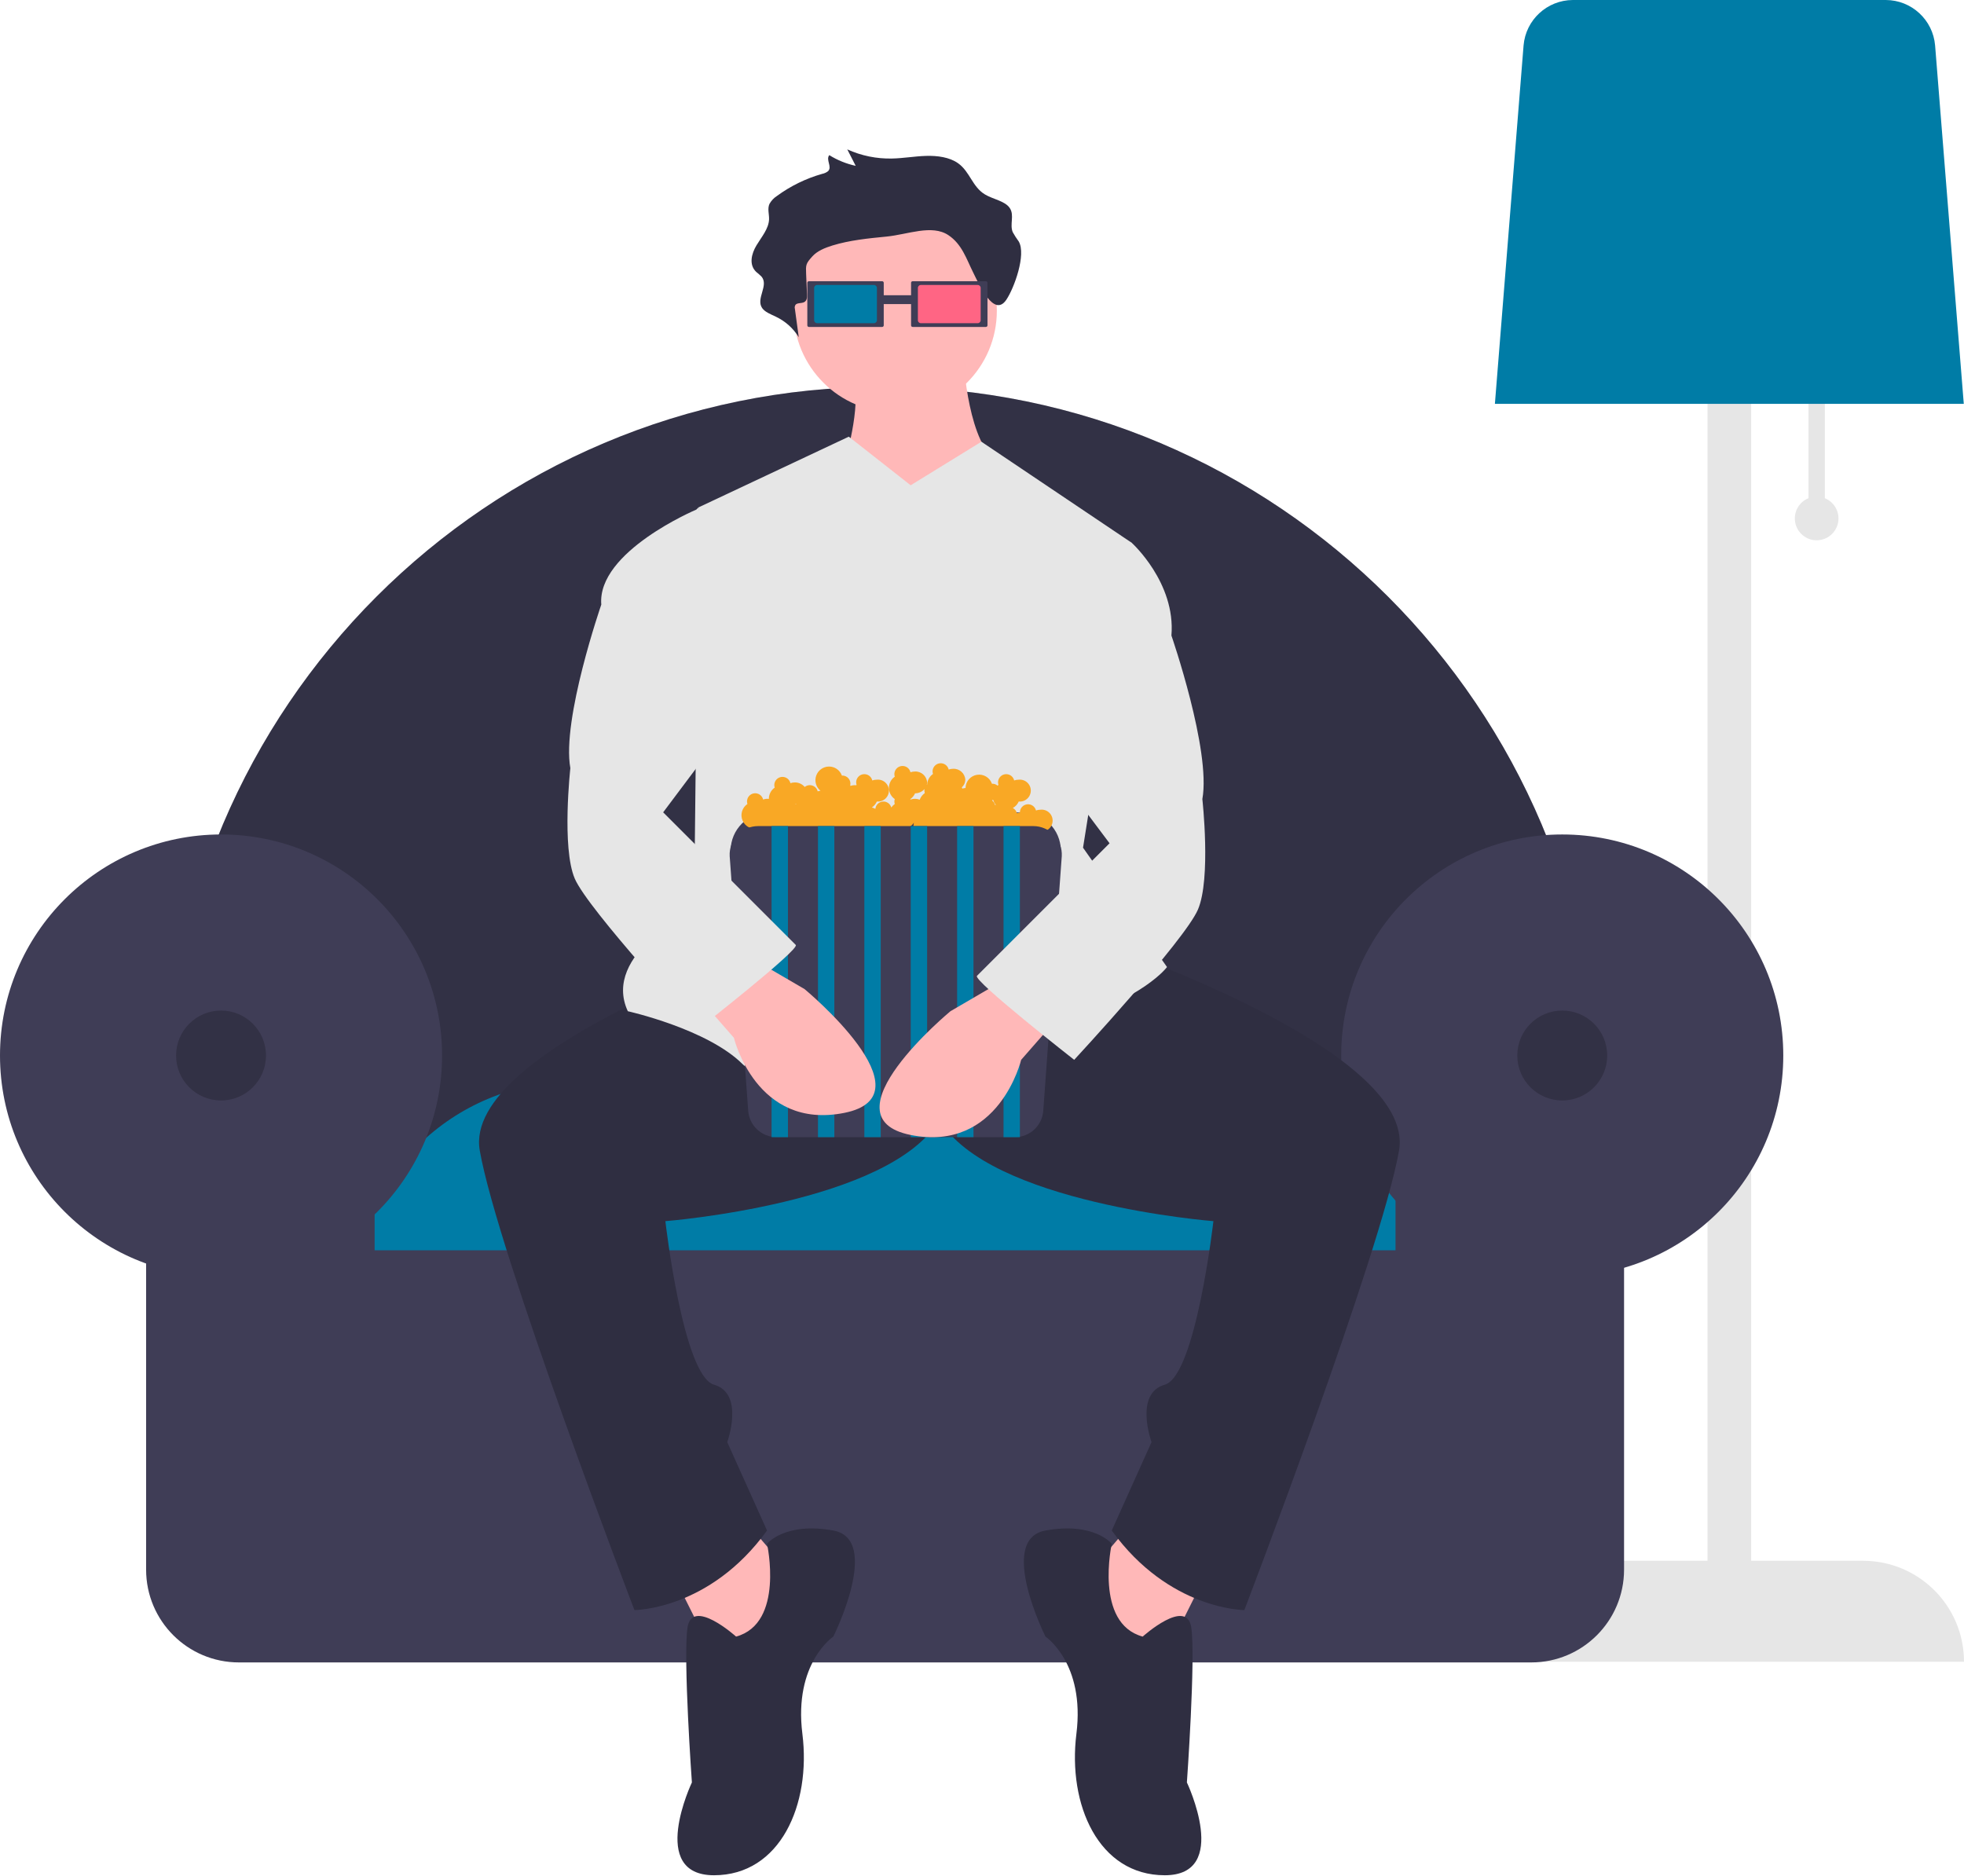
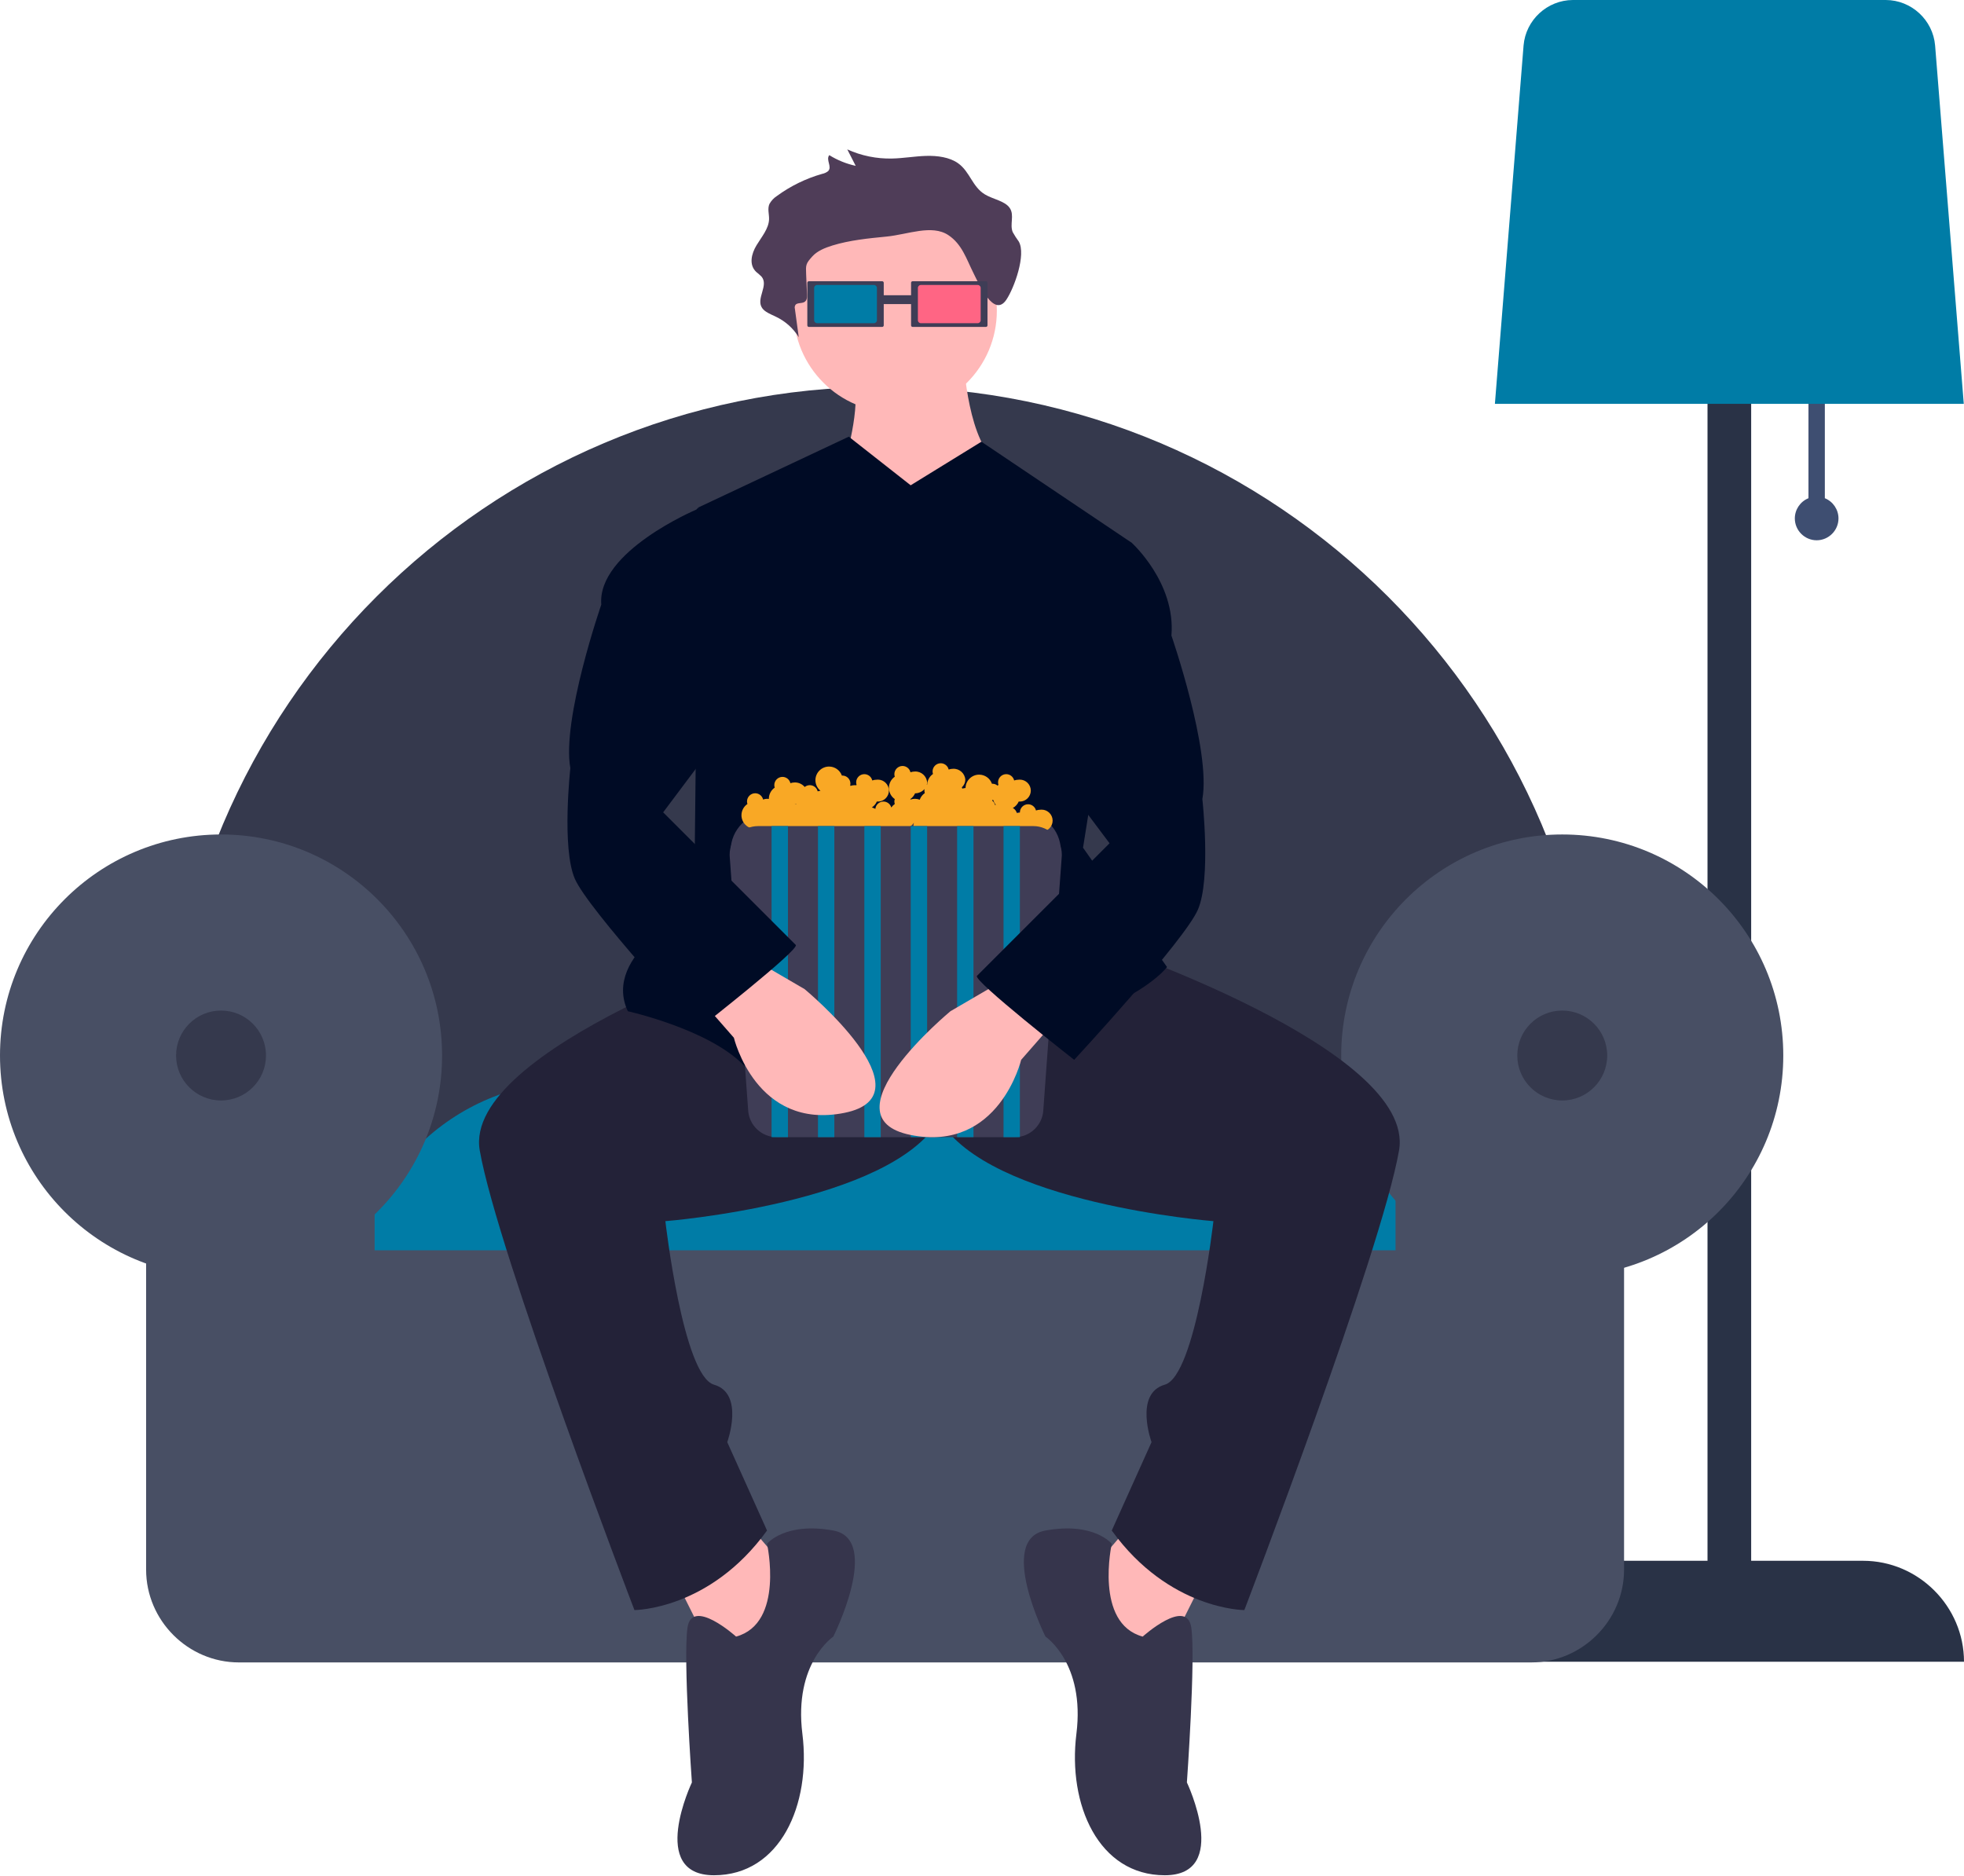
- <svg xmlns="http://www.w3.org/2000/svg" id="a01bbba8-bc2d-4e66-a086-829e28c11719" data-name="Layer 1" width="719.769" height="687.25" viewBox="0 0 719.769 687.25">
-   <path d="M908.885,288.962V250.375h-6v38.587a8,8,0,1,0,6,0Z" transform="translate(-240.1153 -106.375)" fill="#e6e6e6" />
-   <path d="M922.885,678.375h-41v-498h-16v498H824.885a37,37,0,0,0-37,37v0h172v-0A37,37,0,0,0,922.885,678.375Z" transform="translate(-240.1153 -106.375)" fill="#e6e6e6" />
-   <path d="M787.968,254.375h171.834L949.294,123.035A18.198,18.198,0,0,0,931.248,106.375H816.521a18.198,18.198,0,0,0-18.046,16.66Z" transform="translate(-240.1153 -106.375)" fill="#007ca6" />
-   <path d="M301.213,563.911H825.692V510.364c0-144.599-117.641-262.239-262.239-262.239S301.213,365.766,301.213,510.364Z" transform="translate(-240.1153 -106.375)" fill="#3f3d56" />
-   <path d="M301.213,563.911H825.692V510.364c0-144.599-117.641-262.239-262.239-262.239S301.213,365.766,301.213,510.364Z" transform="translate(-240.1153 -106.375)" opacity="0.2" />
-   <path d="M369.188,582.446H772.82A81.097,81.097,0,0,0,691.826,502.813H450.181A81.097,81.097,0,0,0,369.188,582.446Z" transform="translate(-240.1153 -106.375)" fill="#007ca6" />
-   <circle cx="81.006" cy="386.827" r="81.006" fill="#3f3d56" />
-   <circle cx="572.533" cy="386.827" r="81.006" fill="#3f3d56" />
-   <path d="M751.551,534.392V564.597H377.413V534.392H293.662V681.614a34.011,34.011,0,0,0,34.011,34.011H801.291a34.011,34.011,0,0,0,34.011-34.011V534.392Z" transform="translate(-240.1153 -106.375)" fill="#3f3d56" />
-   <circle cx="81.006" cy="386.827" r="16.476" opacity="0.2" />
-   <circle cx="572.533" cy="386.827" r="16.476" opacity="0.2" />
-   <path d="M593.293,238.871s1.62,30.775,12.958,37.254,0,50.211,0,50.211L552.8,327.956l-3.239-51.831s6.479-21.056,3.239-30.775S593.293,238.871,593.293,238.871Z" transform="translate(-240.1153 -106.375)" fill="#ffb8b8" />
-   <polygon points="413.107 560.102 393.671 582.778 424.446 611.933 440.643 579.539 413.107 560.102" fill="#ffb8b8" />
-   <polygon points="275.431 560.102 294.868 582.778 264.093 611.933 247.896 579.539 275.431 560.102" fill="#ffb8b8" />
-   <path d="M642.695,451.864s116.62,38.873,110.141,76.127-56.69,168.451-56.69,168.451-27.535,0-48.592-29.155l14.577-32.394s-6.479-17.817,4.859-21.056,17.817-59.93,17.817-59.93-82.606-6.479-100.423-37.254l-32.394-77.746Z" transform="translate(-240.1153 -106.375)" fill="#2f2e41" />
-   <path d="M526.075,451.864S409.455,490.738,415.934,527.991s56.69,168.451,56.69,168.451,27.535,0,48.592-29.155l-14.577-32.394s6.479-17.817-4.859-21.056-17.817-59.93-17.817-59.93,82.606-6.479,100.423-37.254l32.394-77.746Z" transform="translate(-240.1153 -106.375)" fill="#2f2e41" />
-   <path d="M658.892,706.16s16.197-14.577,17.817-3.239-1.62,56.69-1.62,56.69,16.197,34.014-8.099,34.014-35.634-25.915-32.394-51.831-11.338-35.634-11.338-35.634-17.817-35.634,0-38.873,24.296,4.859,24.296,4.859S641.075,701.301,658.892,706.16Z" transform="translate(-240.1153 -106.375)" fill="#2f2e41" />
-   <path d="M509.878,706.16s-16.197-14.577-17.817-3.239,1.62,56.69,1.62,56.69S477.483,793.625,501.779,793.625s35.634-25.915,32.394-51.831,11.338-35.634,11.338-35.634,17.817-35.634,0-38.873-24.296,4.859-24.296,4.859S527.695,701.301,509.878,706.16Z" transform="translate(-240.1153 -106.375)" fill="#2f2e41" />
-   <circle cx="328.072" cy="113.87" r="37.254" fill="#ffb8b8" />
-   <path d="M573.857,284.224l-22.676-17.817-55.07,25.915-1.62,147.394s-34.014,16.197-24.296,37.254c0,0,29.155,6.479,42.113,19.437s85.845-4.859,116.62-14.577,38.873-21.056,38.873-21.056l-30.775-43.732,17.817-111.761L599.778,268.259Z" transform="translate(-240.1153 -106.375)" fill="#e6e6e6" />
-   <path d="M613.478,194.889a32.723,32.723,0,0,1-2.221-3.447c-1.155-2.813.669-6.129-1.035-8.756-1.74-2.682-6.159-3.247-9.165-5.069-4.631-2.807-5.473-8.314-9.811-11.407-3.126-2.228-7.584-2.829-11.762-2.702s-8.299.882-12.478.965a37.622,37.622,0,0,1-16.377-3.349l3.083,6.031a30.776,30.776,0,0,1-9.678-3.923c-1.364,1.691,1.131,4.259-.416,5.845a4.963,4.963,0,0,1-2.184,1.013,52.246,52.246,0,0,0-16.538,8.068,8.31,8.31,0,0,0-2.783,2.938c-.804,1.781-.091,3.748-.152,5.641-.111,3.441-2.737,6.441-4.601,9.541s-2.87,7.118-.106,9.749a25.135,25.135,0,0,1,1.932,1.703c2.77,3.267-2.133,8.052.23,11.519,1.026,1.505,3.129,2.267,4.957,3.156a19.807,19.807,0,0,1,8.474,7.553L531.426,219.531a1.72,1.72,0,0,1,.283-1.519c.688-.701,2.129-.422,3.079-.886,1.045-.511,1.124-1.683,1.082-2.665l-.32-7.571c-.144-3.405-.184-3.857,2.324-6.605,1.752-1.92,4.507-3.078,7.275-3.93,6.325-1.947,13.128-2.62,19.853-3.278,7.809-.764,16.602-4.553,22.667-.53,4.964,3.293,6.615,8.706,9.007,13.507,2.15,4.315,7.668,17.02,12.262,10.143C611.823,211.876,616.235,199.698,613.478,194.889Z" transform="translate(-240.1153 -106.375)" fill="#2f2e41" />
-   <path d="M574.583,209.438a.58.58,0,0,0-.579.579v15.597a.58.58,0,0,0,.579.579h26.85a.58.58,0,0,0,.579-.579V210.017a.58.58,0,0,0-.579-.579Z" transform="translate(-240.1153 -106.375)" fill="#3f3d56" />
-   <path d="M577.583,210.813a1.08,1.08,0,0,0-1.079,1.079v11.846a1.08,1.08,0,0,0,1.079,1.079h20.849a1.08,1.08,0,0,0,1.079-1.079V211.892a1.08,1.08,0,0,0-1.079-1.079Z" transform="translate(-240.1153 -106.375)" fill="#ff6584" />
-   <rect x="320.784" y="108.201" width="13.986" height="3.239" fill="#3f3d56" />
-   <path d="M536.562,209.438a.58.58,0,0,0-.579.579v15.597a.58.58,0,0,0,.579.579h26.85a.58.58,0,0,0,.579-.579V210.017a.58.58,0,0,0-.579-.579Z" transform="translate(-240.1153 -106.375)" fill="#3f3d56" />
-   <path d="M539.563,210.813a1.08,1.08,0,0,0-1.079,1.079v11.846a1.08,1.08,0,0,0,1.079,1.079H560.411a1.08,1.08,0,0,0,1.079-1.079V211.892a1.08,1.08,0,0,0-1.079-1.079Z" transform="translate(-240.1153 -106.375)" fill="#007ca6" />
-   <path d="M281.769,297.75h93a14,14,0,0,1,14,14v0a0,0,0,0,1,0,0h-121a0,0,0,0,1,0,0v0A14,14,0,0,1,281.769,297.75Z" fill="#3f3d56" />
-   <path d="M621.385,403.125a4.961,4.961,0,0,0-1.599.272,2.995,2.995,0,0,0-5.901.728c0,.015.004.029.004.044a5.142,5.142,0,0,0-1.103.229,3.011,3.011,0,0,0-1.483-1.911,5.017,5.017,0,0,0,2.164-2.369,4.021,4.021,0,1,0-.082-7.993,4.961,4.961,0,0,0-1.599.272,2.99,2.99,0,1,0-5.749,1.625c-.12.083-.231.177-.343.27a2.84,2.84,0,0,0-2.045-.681,4.98,4.98,0,0,0-9.683,1.551,5.118,5.118,0,0,0-1.18.235,3,3,0,0,0-.172-.494,3.758,3.758,0,0,0,1.272-2.779,4.272,4.272,0,0,0-4.5-4,4.961,4.961,0,0,0-1.599.272,2.99,2.99,0,1,0-5.749,1.625,4.987,4.987,0,0,0-2.137,3.869c-.042.038-.091.068-.131.108a3.563,3.563,0,0,0,.116-.874,4.272,4.272,0,0,0-4.5-4,4.961,4.961,0,0,0-1.599.272,2.99,2.99,0,1,0-5.749,1.625,4.987,4.987,0,0,0,0,8.205,2.727,2.727,0,0,0,0,1.795,5.049,5.049,0,0,0-1.279,1.292,2.981,2.981,0,0,0-5.842.505,4.764,4.764,0,0,0-1.286-.519,5.027,5.027,0,0,0,1.837-2.182,4.021,4.021,0,1,0-.082-7.993,4.961,4.961,0,0,0-1.599.272,2.99,2.99,0,1,0-5.749,1.625c-.064.045-.122.097-.184.145-.156-.015-.308-.042-.468-.042a4.961,4.961,0,0,0-1.599.272c-.019-.075-.05-.145-.074-.219a2.947,2.947,0,0,0-3.062-3.567,4.995,4.995,0,1,0-7.851,5.565,5.173,5.173,0,0,0-1.013.221,2.973,2.973,0,0,0-4.762-1.608,4.676,4.676,0,0,0-3.639-1.664,4.961,4.961,0,0,0-1.599.272,2.99,2.99,0,1,0-5.749,1.625,4.989,4.989,0,0,0-2.152,4.103c0,.015.004.03.005.045a4.148,4.148,0,0,0-2.104.227,2.99,2.99,0,1,0-5.749,1.625,4.98,4.98,0,0,0,3.936,8.97,4.982,4.982,0,0,0,9.414,1.279,31.17,31.17,0,0,0,10.802-.487,4.982,4.982,0,0,0,9.278.333,4.892,4.892,0,0,0,2.097-.519,4.977,4.977,0,0,0,8.903-.481,4.844,4.844,0,0,1,5.418,3.007,7.799,7.799,0,0,1,5.744-3.179,4.875,4.875,0,0,0,5.415-2.068,4.998,4.998,0,0,0,9.423,3.239,4.892,4.892,0,0,0,2.097-.519,4.977,4.977,0,0,0,8.903-.481,4.892,4.892,0,0,0,2.097-.519,4.948,4.948,0,0,0,7.412,1.437,4.979,4.979,0,0,0,8.906,2.065,4.966,4.966,0,0,0,7.584-1.983,4.021,4.021,0,1,0-.082-7.993Zm-89.378-2.064c-.005.024-.009.049-.014.073-.036-.001-.071-.009-.108-.009a2.978,2.978,0,0,0-.446.045c.008-.018.02-.034.027-.052A4.98,4.98,0,0,0,532.007,401.061Zm41.779-1.664c-.015-.058-.04-.112-.057-.169a5.024,5.024,0,0,0,1.738-2.111,4.681,4.681,0,0,0,3.477-1.574,3.009,3.009,0,0,0-.059.582,2.967,2.967,0,0,0,.152.897,5.018,5.018,0,0,0-1.859,2.437,4.907,4.907,0,0,0-3.392-.062Zm29.95.373c-.002-.061.006-.124.002-.185a2.986,2.986,0,0,0,.381-.026,4.956,4.956,0,0,0,.953,1.765c-.094.026-.194.042-.286.074A3.016,3.016,0,0,0,603.736,399.77Z" transform="translate(-240.1153 -106.375)" fill="#f9a825" />
-   <path d="M517.958,409.125a10.441,10.441,0,0,0-10.427,11.002l6.771,93.115a10.441,10.441,0,0,0,10.427,9.883H612.04a10.441,10.441,0,0,0,10.427-9.883l6.771-93.115a10.441,10.441,0,0,0-10.427-11.002Z" transform="translate(-240.1153 -106.375)" fill="#3f3d56" />
-   <rect x="282.769" y="302.75" width="6" height="114" fill="#007ca6" />
-   <rect x="299.769" y="302.75" width="6" height="114" fill="#007ca6" />
-   <rect x="316.769" y="302.75" width="6" height="114" fill="#007ca6" />
-   <rect x="333.769" y="302.75" width="6" height="114" fill="#007ca6" />
-   <rect x="350.769" y="302.75" width="6" height="114" fill="#007ca6" />
-   <rect x="367.769" y="302.75" width="6" height="114" fill="#007ca6" />
-   <path d="M607.871,465.632l-19.437,11.338s-46.972,38.873-14.577,45.352,40.493-27.535,40.493-27.535l11.338-12.958Z" transform="translate(-240.1153 -106.375)" fill="#ffb8b8" />
-   <path d="M515.547,457.533l19.437,11.338s46.972,38.873,14.577,45.352-40.493-27.535-40.493-27.535l-11.338-12.958Z" transform="translate(-240.1153 -106.375)" fill="#ffb8b8" />
-   <path d="M633.786,303.66l21.056,1.62s16.197,14.577,14.577,34.014c0,0,14.577,42.113,11.338,59.93,0,0,3.239,29.155-1.62,40.493S633.786,494.787,633.786,494.787s-37.254-29.155-35.634-30.775l48.592-48.592-24.296-32.394Z" transform="translate(-240.1153 -106.375)" fill="#e6e6e6" />
-   <path d="M496.11,292.322l-.81.81s-36.444,15.387-34.824,34.824c0,0-14.577,42.113-11.338,59.93,0,0-3.239,29.155,1.62,40.493s45.352,55.07,45.352,55.07,37.254-29.155,35.634-30.775l-48.592-48.592,24.296-32.394Z" transform="translate(-240.1153 -106.375)" fill="#e6e6e6" />
+ <svg xmlns="http://www.w3.org/2000/svg" version="1.1" xml:space="preserve" width="719.769" height="687.25" viewBox="0 0 719.769 687.25" style="fill-rule:evenodd;clip-rule:evenodd;stroke-linejoin:round;stroke-miterlimit:2;">
+   <g>
+     <path d="M668.77,182.587l0,-38.587l-6,0l0,38.587c-3.016,1.22 -5,4.163 -5,7.416c0,4.389 3.611,8 8,8c4.388,0 8,-3.611 8,-8c0,-3.253 -1.985,-6.196 -5,-7.416Z" style="fill:#3e4e71;fill-rule:nonzero;" />
+   </g>
+   <g>
+     <path d="M682.77,572l-41,0l0,-498l-16,0l0,498l-41,0c-20.298,0 -37,16.702 -37,37l172,0c0,-20.298 -16.703,-37 -37,-37Z" style="fill:#293246;fill-rule:nonzero;" />
+   </g>
+   <g>
+     <path d="M547.853,148l171.834,0l-10.508,-131.34c-0.792,-9.338 -8.675,-16.615 -18.046,-16.66l-114.727,0c-9.371,0.045 -17.253,7.322 -18.045,16.66l-10.508,131.34Z" style="fill:#007ca6;fill-rule:nonzero;" />
+   </g>
+   <g>
+     <path d="M61.098,457.536l524.479,-0l0,-53.547c0,-144.598 -117.641,-262.239 -262.24,-262.239c-144.598,0 -262.239,117.641 -262.239,262.239l0,53.547Z" style="fill:#35394d;fill-rule:nonzero;" />
+   </g>
+   <g>
+     <path d="M129.073,476.071l403.632,0c-0.793,-43.895 -37.092,-79.584 -80.994,-79.633l-241.645,-0c-43.901,0.049 -80.201,35.738 -80.993,79.633Z" style="fill:#007ca6;fill-rule:nonzero;" />
+   </g>
+   <circle cx="81.006" cy="386.827" r="81.006" style="fill:#484f64;" />
+   <circle cx="572.533" cy="386.827" r="81.006" style="fill:#484f64;" />
+   <g>
+     <path d="M511.436,428.017l0,30.205l-374.138,0l0,-30.205l-83.751,0l-0,147.222c-0,18.658 15.353,34.011 34.011,34.011l473.619,0c18.657,0 34.011,-15.353 34.011,-34.011l0,-147.222l-83.752,0Z" style="fill:#484f64;fill-rule:nonzero;" />
+   </g>
+   <circle cx="81.006" cy="386.827" r="16.476" style="fill:#35394d;" />
+   <circle cx="572.533" cy="386.827" r="16.476" style="fill:#35394d;" />
+   <g>
+     <path d="M353.178,132.496c0,0 1.62,30.775 12.958,37.254c11.338,6.479 -0,50.211 -0,50.211l-53.451,1.62l-3.239,-51.831c0,0 6.479,-21.056 3.239,-30.775c-3.239,-9.718 40.493,-6.479 40.493,-6.479Z" style="fill:#ffb8b8;fill-rule:nonzero;" />
+   </g>
+   <path d="M413.107,560.102l-19.436,22.676l30.775,29.155l16.197,-32.394l-27.536,-19.437Z" style="fill:#ffb8b8;fill-rule:nonzero;" />
+   <path d="M275.431,560.102l19.437,22.676l-30.775,29.155l-16.197,-32.394l27.535,-19.437Z" style="fill:#ffb8b8;fill-rule:nonzero;" />
+   <g>
+     <path d="M402.58,345.489c0,-0 116.619,38.874 110.14,76.127c-6.478,37.254 -56.69,168.451 -56.69,168.451c-0,0 -27.535,0 -48.591,-29.155l14.577,-32.394c-0,0 -6.479,-17.817 4.859,-21.057c11.338,-3.239 17.817,-59.929 17.817,-59.929c0,0 -82.605,-6.479 -100.422,-37.254l-32.395,-77.746l90.705,12.957Z" style="fill:#232238;fill-rule:nonzero;" />
+   </g>
+   <g>
+     <path d="M285.96,345.489c0,-0 -116.62,38.874 -110.141,76.127c6.479,37.254 56.69,168.451 56.69,168.451c0,0 27.535,0 48.592,-29.155l-14.578,-32.394c0,0 6.479,-17.817 -4.859,-21.057c-11.338,-3.239 -17.817,-59.929 -17.817,-59.929c0,0 82.606,-6.479 100.423,-37.254l32.394,-77.746l-90.704,12.957Z" style="fill:#232238;fill-rule:nonzero;" />
+   </g>
+   <g>
+     <path d="M418.777,599.785c0,0 16.197,-14.577 17.817,-3.239c1.619,11.338 -1.62,56.69 -1.62,56.69c0,0 16.197,34.014 -8.099,34.014c-24.295,0 -35.633,-25.915 -32.394,-51.831c3.239,-25.916 -11.338,-35.634 -11.338,-35.634c0,0 -17.817,-35.634 0,-38.873c17.817,-3.239 24.296,4.859 24.296,4.859c0,0 -6.479,29.155 11.338,34.014Z" style="fill:#36354c;fill-rule:nonzero;" />
+   </g>
+   <g>
+     <path d="M269.763,599.785c-0,0 -16.197,-14.577 -17.817,-3.239c-1.62,11.338 1.619,56.69 1.619,56.69c-0,0 -16.197,34.014 8.099,34.014c24.296,0 35.634,-25.915 32.394,-51.831c-3.239,-25.916 11.338,-35.634 11.338,-35.634c-0,0 17.817,-35.634 -0,-38.873c-17.816,-3.239 -24.295,4.859 -24.295,4.859c-0,0 6.479,29.155 -11.338,34.014Z" style="fill:#36354c;fill-rule:nonzero;" />
+   </g>
+   <circle cx="328.072" cy="113.87" r="37.254" style="fill:#ffb8b8;" />
+   <g>
+     <path d="M333.742,177.849l-22.677,-17.817l-55.07,25.915l-1.62,147.395c0,0 -34.014,16.197 -24.295,37.253c0,0 29.155,6.479 42.112,19.437c12.958,12.957 85.845,-4.859 116.62,-14.578c30.775,-9.718 38.873,-21.056 38.873,-21.056l-30.774,-43.733l17.816,-111.76l-55.064,-37.021l-25.921,15.965Z" style="fill:#000b25;fill-rule:nonzero;" />
+   </g>
+   <g>
+     <path d="M373.363,88.514c-0.811,-1.101 -1.553,-2.253 -2.221,-3.447c-1.155,-2.813 0.67,-6.128 -1.035,-8.756c-1.74,-2.681 -6.159,-3.247 -9.165,-5.069c-4.631,-2.806 -5.472,-8.313 -9.811,-11.406c-3.126,-2.229 -7.584,-2.829 -11.762,-2.702c-4.177,0.127 -8.299,0.882 -12.478,0.965c-5.641,0.126 -11.239,-1.019 -16.377,-3.349l3.083,6.031c-3.426,-0.747 -6.699,-2.074 -9.678,-3.923c-1.364,1.691 1.131,4.259 -0.416,5.845c-0.634,0.512 -1.384,0.86 -2.184,1.013c-5.947,1.69 -11.546,4.422 -16.538,8.068c-1.156,0.735 -2.112,1.744 -2.783,2.938c-0.804,1.781 -0.091,3.748 -0.152,5.641c-0.111,3.441 -2.737,6.441 -4.601,9.541c-1.864,3.099 -2.871,7.118 -0.106,9.749c0.672,0.534 1.317,1.103 1.932,1.703c2.769,3.267 -2.134,8.052 0.23,11.519c1.026,1.505 3.129,2.267 4.957,3.157c3.5,1.636 6.447,4.262 8.474,7.552l-1.421,-10.428c-0.151,-0.522 -0.046,-1.086 0.283,-1.519c0.688,-0.701 2.129,-0.422 3.079,-0.886c1.045,-0.511 1.124,-1.684 1.083,-2.666l-0.32,-7.571c-0.144,-3.404 -0.184,-3.856 2.324,-6.605c1.751,-1.919 4.507,-3.078 7.275,-3.93c6.325,-1.947 13.128,-2.62 19.853,-3.278c7.809,-0.764 16.602,-4.553 22.666,-0.53c4.965,3.293 6.615,8.706 9.007,13.507c2.15,4.315 7.668,17.02 12.262,10.142c2.885,-4.319 7.297,-16.497 4.54,-21.306Z" style="fill:#4f3d58;fill-rule:nonzero;" />
+   </g>
+   <g>
+     <path d="M334.468,103.063c-0.317,-0 -0.579,0.261 -0.579,0.579l0,15.597c0,0.317 0.262,0.578 0.579,0.578l26.85,0c0.317,0 0.578,-0.261 0.579,-0.578l-0,-15.597c-0.001,-0.318 -0.262,-0.579 -0.579,-0.579l-26.85,-0Z" style="fill:#3f3d56;fill-rule:nonzero;" />
+   </g>
+   <g>
+     <path d="M337.468,104.438c-0.591,0.001 -1.077,0.488 -1.078,1.079l-0,11.846c0.001,0.592 0.487,1.078 1.078,1.079l20.849,0c0.592,-0.001 1.078,-0.487 1.079,-1.079l-0,-11.846c-0.001,-0.591 -0.487,-1.078 -1.079,-1.079l-20.849,-0Z" style="fill:#ff6584;fill-rule:nonzero;" />
+   </g>
+   <rect x="320.784" y="108.201" width="13.986" height="3.239" style="fill:#3f3d56;" />
+   <g>
+     <path d="M296.447,103.063c-0.317,-0 -0.578,0.261 -0.579,0.579l-0,15.597c0.001,0.317 0.262,0.578 0.579,0.578l26.85,0c0.317,0 0.578,-0.261 0.579,-0.578l-0,-15.597c-0.001,-0.318 -0.262,-0.579 -0.579,-0.579l-26.85,-0Z" style="fill:#3f3d56;fill-rule:nonzero;" />
+   </g>
+   <g>
+     <path d="M299.448,104.438c-0.592,0.001 -1.078,0.487 -1.079,1.079l0,11.846c0.001,0.592 0.487,1.078 1.079,1.079l20.848,0c0.592,-0.001 1.078,-0.487 1.079,-1.079l0,-11.846c-0.001,-0.592 -0.487,-1.078 -1.079,-1.079l-20.848,-0Z" style="fill:#007ca6;fill-rule:nonzero;" />
+   </g>
+   <path d="M281.769,297.75l93,0c7.681,0 14,6.32 14,14l-121,0c0,-7.68 6.32,-14 14,-14Z" style="fill:#3f3d56;fill-rule:nonzero;" />
+   <g>
+     <path d="M381.27,296.75c-0.545,0.002 -1.085,0.094 -1.599,0.272c-0.331,-1.33 -1.536,-2.272 -2.907,-2.272c-1.642,0 -2.994,1.352 -2.994,2.995l0,0.005c0,0.015 0.003,0.029 0.004,0.044c-0.375,0.035 -0.745,0.112 -1.103,0.228c-0.206,-0.816 -0.744,-1.509 -1.483,-1.911c0.961,-0.531 1.721,-1.363 2.164,-2.368c0.132,0.013 0.264,0.019 0.397,0.019c2.206,0 4.021,-1.815 4.021,-4.02c0,-2.206 -1.815,-4.021 -4.021,-4.021c-0.16,0 -0.32,0.01 -0.479,0.029c-0.545,0.002 -1.085,0.094 -1.599,0.272c-0.317,-1.346 -1.528,-2.306 -2.911,-2.306c-1.641,0 -2.99,1.35 -2.99,2.99c0,0.32 0.051,0.638 0.152,0.941c-0.12,0.084 -0.232,0.177 -0.343,0.27c-0.566,-0.487 -1.301,-0.731 -2.045,-0.681c-0.695,-1.996 -2.59,-3.342 -4.704,-3.342c-2.699,0 -4.932,2.194 -4.979,4.893c-0.402,0.032 -0.798,0.111 -1.18,0.235c-0.043,-0.169 -0.101,-0.334 -0.173,-0.493c0.798,-0.704 1.261,-1.715 1.272,-2.779c-0.145,-2.328 -2.171,-4.129 -4.5,-4c-0.545,0.002 -1.085,0.094 -1.599,0.272c-0.317,-1.346 -1.528,-2.306 -2.911,-2.306c-1.641,0 -2.991,1.35 -2.991,2.99c0,0.32 0.052,0.638 0.153,0.941c-1.276,0.886 -2.067,2.318 -2.138,3.87c-0.042,0.037 -0.09,0.068 -0.131,0.107c0.075,-0.285 0.114,-0.579 0.117,-0.874c-0.145,-2.328 -2.171,-4.129 -4.5,-4c-0.545,0.002 -1.085,0.094 -1.6,0.272c-0.316,-1.346 -1.527,-2.306 -2.91,-2.306c-1.641,0 -2.991,1.35 -2.991,2.99c0,0.32 0.052,0.638 0.152,0.941c-1.346,0.931 -2.151,2.467 -2.151,4.103c0,1.637 0.805,3.172 2.151,4.103c-0.202,0.581 -0.202,1.213 -0,1.794c-0.501,0.35 -0.934,0.788 -1.279,1.292c-0.355,-1.289 -1.537,-2.189 -2.874,-2.189c-1.527,0 -2.82,1.174 -2.967,2.694c-0.401,-0.235 -0.835,-0.41 -1.286,-0.519c0.81,-0.535 1.448,-1.293 1.836,-2.182c0.133,0.013 0.265,0.019 0.398,0.019c2.206,0 4.021,-1.815 4.021,-4.02c-0,-2.206 -1.815,-4.021 -4.021,-4.021c-0.16,0 -0.32,0.01 -0.479,0.029c-0.545,0.002 -1.085,0.094 -1.6,0.272c-0.316,-1.346 -1.527,-2.306 -2.91,-2.306c-1.641,0 -2.991,1.35 -2.991,2.99c0,0.32 0.052,0.638 0.152,0.941c-0.064,0.045 -0.121,0.097 -0.183,0.145c-0.156,-0.015 -0.308,-0.042 -0.468,-0.042c-0.545,0.002 -1.085,0.094 -1.6,0.272c-0.018,-0.075 -0.05,-0.145 -0.074,-0.218c0.045,-0.206 0.067,-0.416 0.067,-0.626c0,-1.617 -1.33,-2.947 -2.947,-2.947c-0.061,0 -0.121,0.002 -0.182,0.005c-0.711,-1.979 -2.599,-3.307 -4.702,-3.307c-2.74,0 -4.995,2.255 -4.995,4.995c0,1.504 0.679,2.93 1.846,3.878c-0.344,0.039 -0.683,0.113 -1.013,0.22c-0.322,-1.329 -1.521,-2.272 -2.889,-2.272c-0.682,0 -1.343,0.234 -1.872,0.664c-0.902,-1.071 -2.239,-1.683 -3.639,-1.664c-0.545,0.002 -1.085,0.094 -1.6,0.272c-0.316,-1.346 -1.527,-2.306 -2.91,-2.306c-1.641,0 -2.991,1.35 -2.991,2.99c0,0.32 0.052,0.638 0.152,0.941c-1.346,0.931 -2.151,2.467 -2.151,4.103c0,0.016 0.004,0.03 0.004,0.045c-0.709,-0.107 -1.434,-0.029 -2.104,0.227c-0.316,-1.346 -1.527,-2.306 -2.911,-2.306c-1.64,0 -2.99,1.35 -2.99,2.99c0,0.32 0.052,0.638 0.152,0.941c-1.367,0.926 -2.188,2.473 -2.188,4.124c0,2.731 2.248,4.979 4.98,4.979c0.385,0 0.769,-0.044 1.144,-0.133c0.411,2.379 2.495,4.133 4.909,4.133c1.924,0 3.683,-1.114 4.505,-2.854c3.602,0.468 7.258,0.304 10.802,-0.487c0.697,1.996 2.591,3.341 4.704,3.341c1.985,0 3.788,-1.185 4.574,-3.007c0.729,-0.015 1.446,-0.192 2.098,-0.519c0.882,1.559 2.54,2.526 4.332,2.526c1.983,0 3.785,-1.186 4.57,-3.007c2.286,-0.434 4.577,0.838 5.419,3.007c1.353,-1.852 3.456,-3.016 5.743,-3.179c2.058,0.574 4.264,-0.269 5.415,-2.067c-0.105,0.407 -0.159,0.827 -0.159,1.248c0,2.742 2.256,4.998 4.998,4.998c1.987,0 3.793,-1.185 4.584,-3.007c0.729,-0.015 1.446,-0.192 2.098,-0.519c0.882,1.559 2.54,2.526 4.332,2.526c1.983,0 3.785,-1.186 4.57,-3.007c0.729,-0.015 1.446,-0.192 2.098,-0.519c0.874,1.558 2.528,2.526 4.315,2.526c1.126,0 2.219,-0.385 3.097,-1.09c0.428,2.359 2.502,4.09 4.899,4.09c1.58,0 3.07,-0.752 4.007,-2.024c0.867,0.664 1.929,1.024 3.021,1.024c1.982,0 3.782,-1.186 4.563,-3.007c0.133,0.013 0.265,0.019 0.398,0.019c2.206,0 4.021,-1.815 4.021,-4.02c0,-2.206 -1.815,-4.021 -4.021,-4.021c-0.16,0 -0.32,0.01 -0.479,0.029Zm-89.378,-2.064c-0.006,0.024 -0.009,0.049 -0.014,0.073c-0.037,-0.001 -0.071,-0.009 -0.108,-0.009c-0.15,0.004 -0.299,0.019 -0.446,0.045c0.008,-0.018 0.02,-0.034 0.028,-0.052c0.18,-0.009 0.361,-0.028 0.54,-0.057Zm41.779,-1.664c-0.015,-0.058 -0.04,-0.111 -0.058,-0.168c0.764,-0.53 1.365,-1.261 1.739,-2.111c1.329,-0.007 2.594,-0.58 3.476,-1.575c-0.038,0.192 -0.058,0.387 -0.058,0.582c0.004,0.305 0.055,0.608 0.152,0.897c-0.859,0.599 -1.509,1.451 -1.859,2.437c-1.087,-0.423 -2.291,-0.445 -3.392,-0.062Zm29.95,0.373c-0.002,-0.061 0.006,-0.124 0.002,-0.185c0.127,-0.001 0.254,-0.009 0.381,-0.026c0.194,0.647 0.518,1.248 0.952,1.765c-0.094,0.026 -0.194,0.042 -0.285,0.073c-0.162,-0.643 -0.531,-1.215 -1.05,-1.627Z" style="fill:#f9a825;fill-rule:nonzero;" />
+   </g>
+   <g>
+     <path d="M378.697,302.75l-100.855,0c-5.728,0 -10.441,4.713 -10.441,10.441c0,0.187 0.005,0.374 0.015,0.561l6.772,93.115c0.295,5.51 4.909,9.884 10.426,9.883l87.311,0c5.518,0.001 10.132,-4.373 10.427,-9.883l6.771,-93.115c0.01,-0.187 0.015,-0.374 0.015,-0.561c0,-5.728 -4.713,-10.441 -10.441,-10.441Z" style="fill:#3f3d56;fill-rule:nonzero;" />
+   </g>
+   <rect x="282.769" y="302.75" width="6" height="114" style="fill:#007ca6;" />
+   <rect x="299.769" y="302.75" width="6" height="114" style="fill:#007ca6;" />
+   <rect x="316.769" y="302.75" width="6" height="114" style="fill:#007ca6;" />
+   <rect x="333.769" y="302.75" width="6" height="114" style="fill:#007ca6;" />
+   <rect x="350.769" y="302.75" width="6" height="114" style="fill:#007ca6;" />
+   <rect x="367.769" y="302.75" width="6" height="114" style="fill:#007ca6;" />
+   <g>
+     <path d="M367.756,359.257l-19.437,11.338c-0,0 -46.972,38.873 -14.577,45.352c32.394,6.479 40.493,-27.535 40.493,-27.535l11.338,-12.958l-17.817,-16.197Z" style="fill:#ffb8b8;fill-rule:nonzero;" />
+   </g>
+   <g>
+     <path d="M275.432,351.158l19.436,11.338c-0,-0 46.972,38.874 14.578,45.353c-32.395,6.478 -40.493,-27.536 -40.493,-27.536l-11.338,-12.957l17.817,-16.198Z" style="fill:#ffb8b8;fill-rule:nonzero;" />
+   </g>
+   <g>
+     <path d="M393.671,197.285l21.056,1.62c0,-0 16.198,14.577 14.578,34.014c0,-0 14.577,42.113 11.338,59.93c0,0 3.239,29.155 -1.62,40.493c-4.859,11.338 -45.352,55.07 -45.352,55.07c0,0 -37.253,-29.155 -35.634,-30.775l48.592,-48.591l-24.296,-32.395l11.338,-79.366Z" style="fill:#000b25;fill-rule:nonzero;" />
+   </g>
+   <g>
+     <path d="M255.995,185.947l-0.81,0.81c0,0 -36.443,15.387 -34.824,34.824c0,0 -14.577,42.113 -11.338,59.93c-0,0 -3.239,29.154 1.62,40.493c4.859,11.338 45.352,55.07 45.352,55.07c0,0 37.254,-29.155 35.634,-30.775l-48.592,-48.591l24.296,-32.395l-11.338,-79.366Z" style="fill:#000b25;fill-rule:nonzero;" />
+   </g>
</svg>
